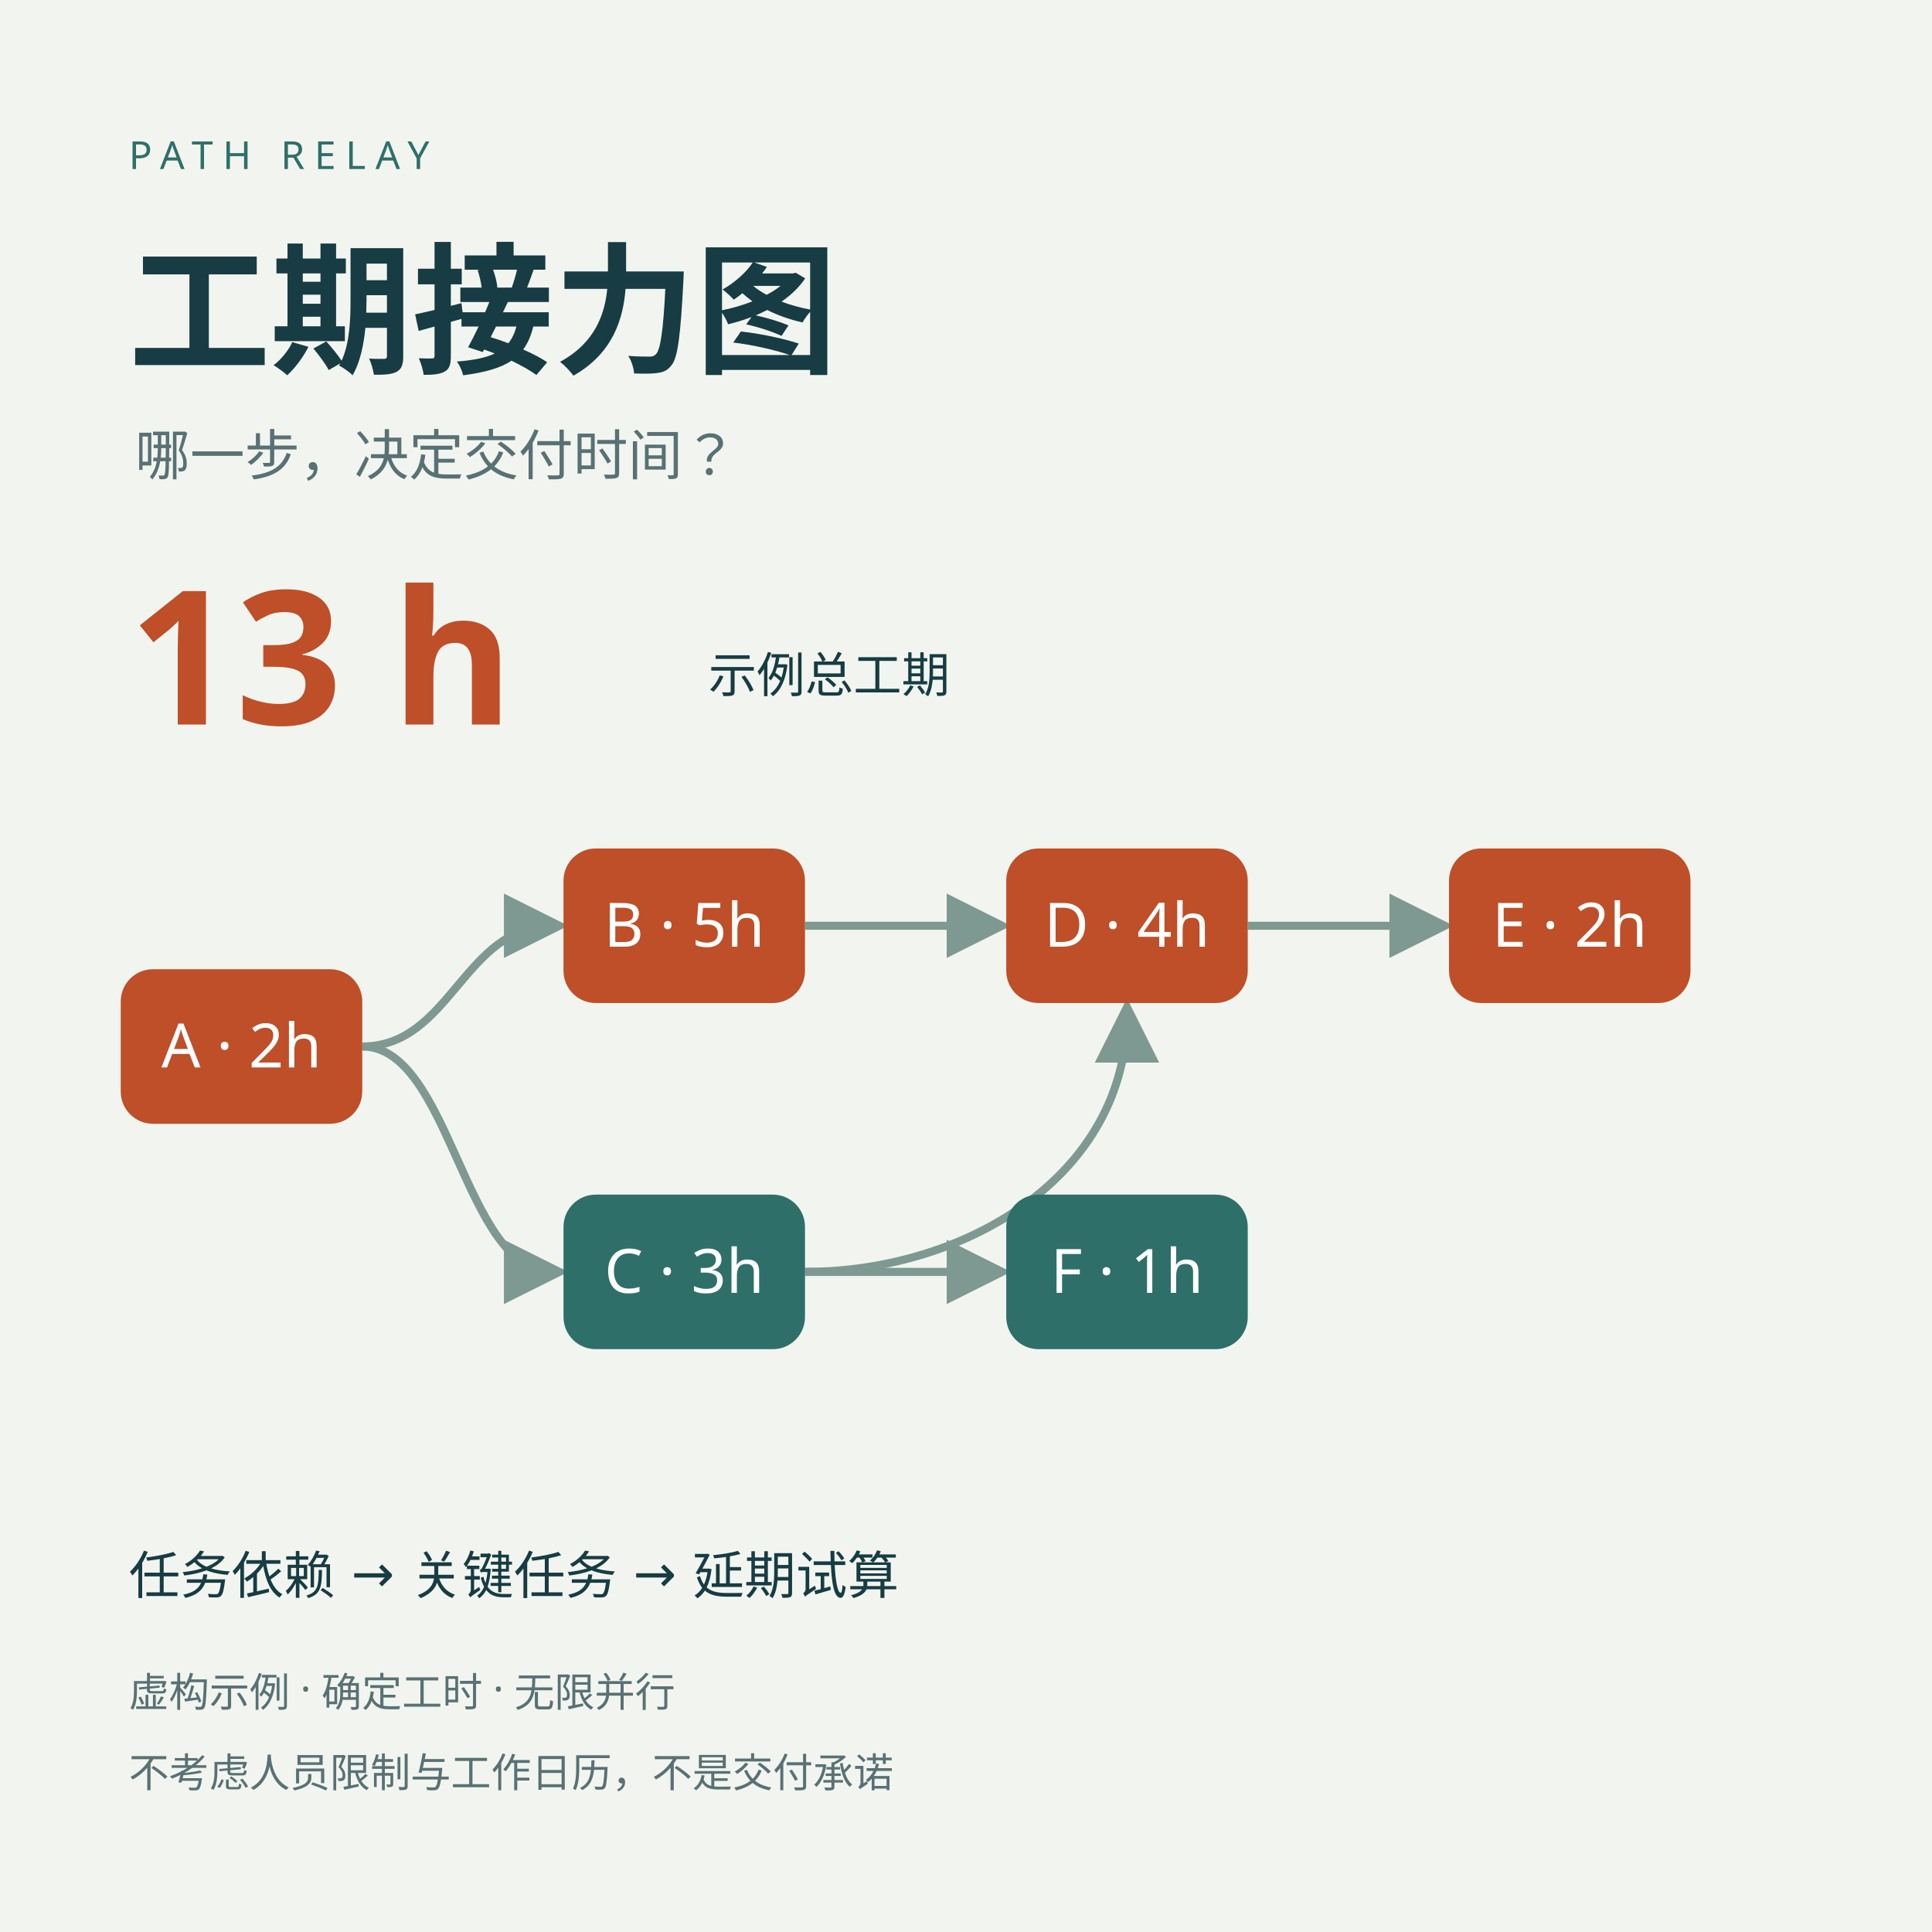
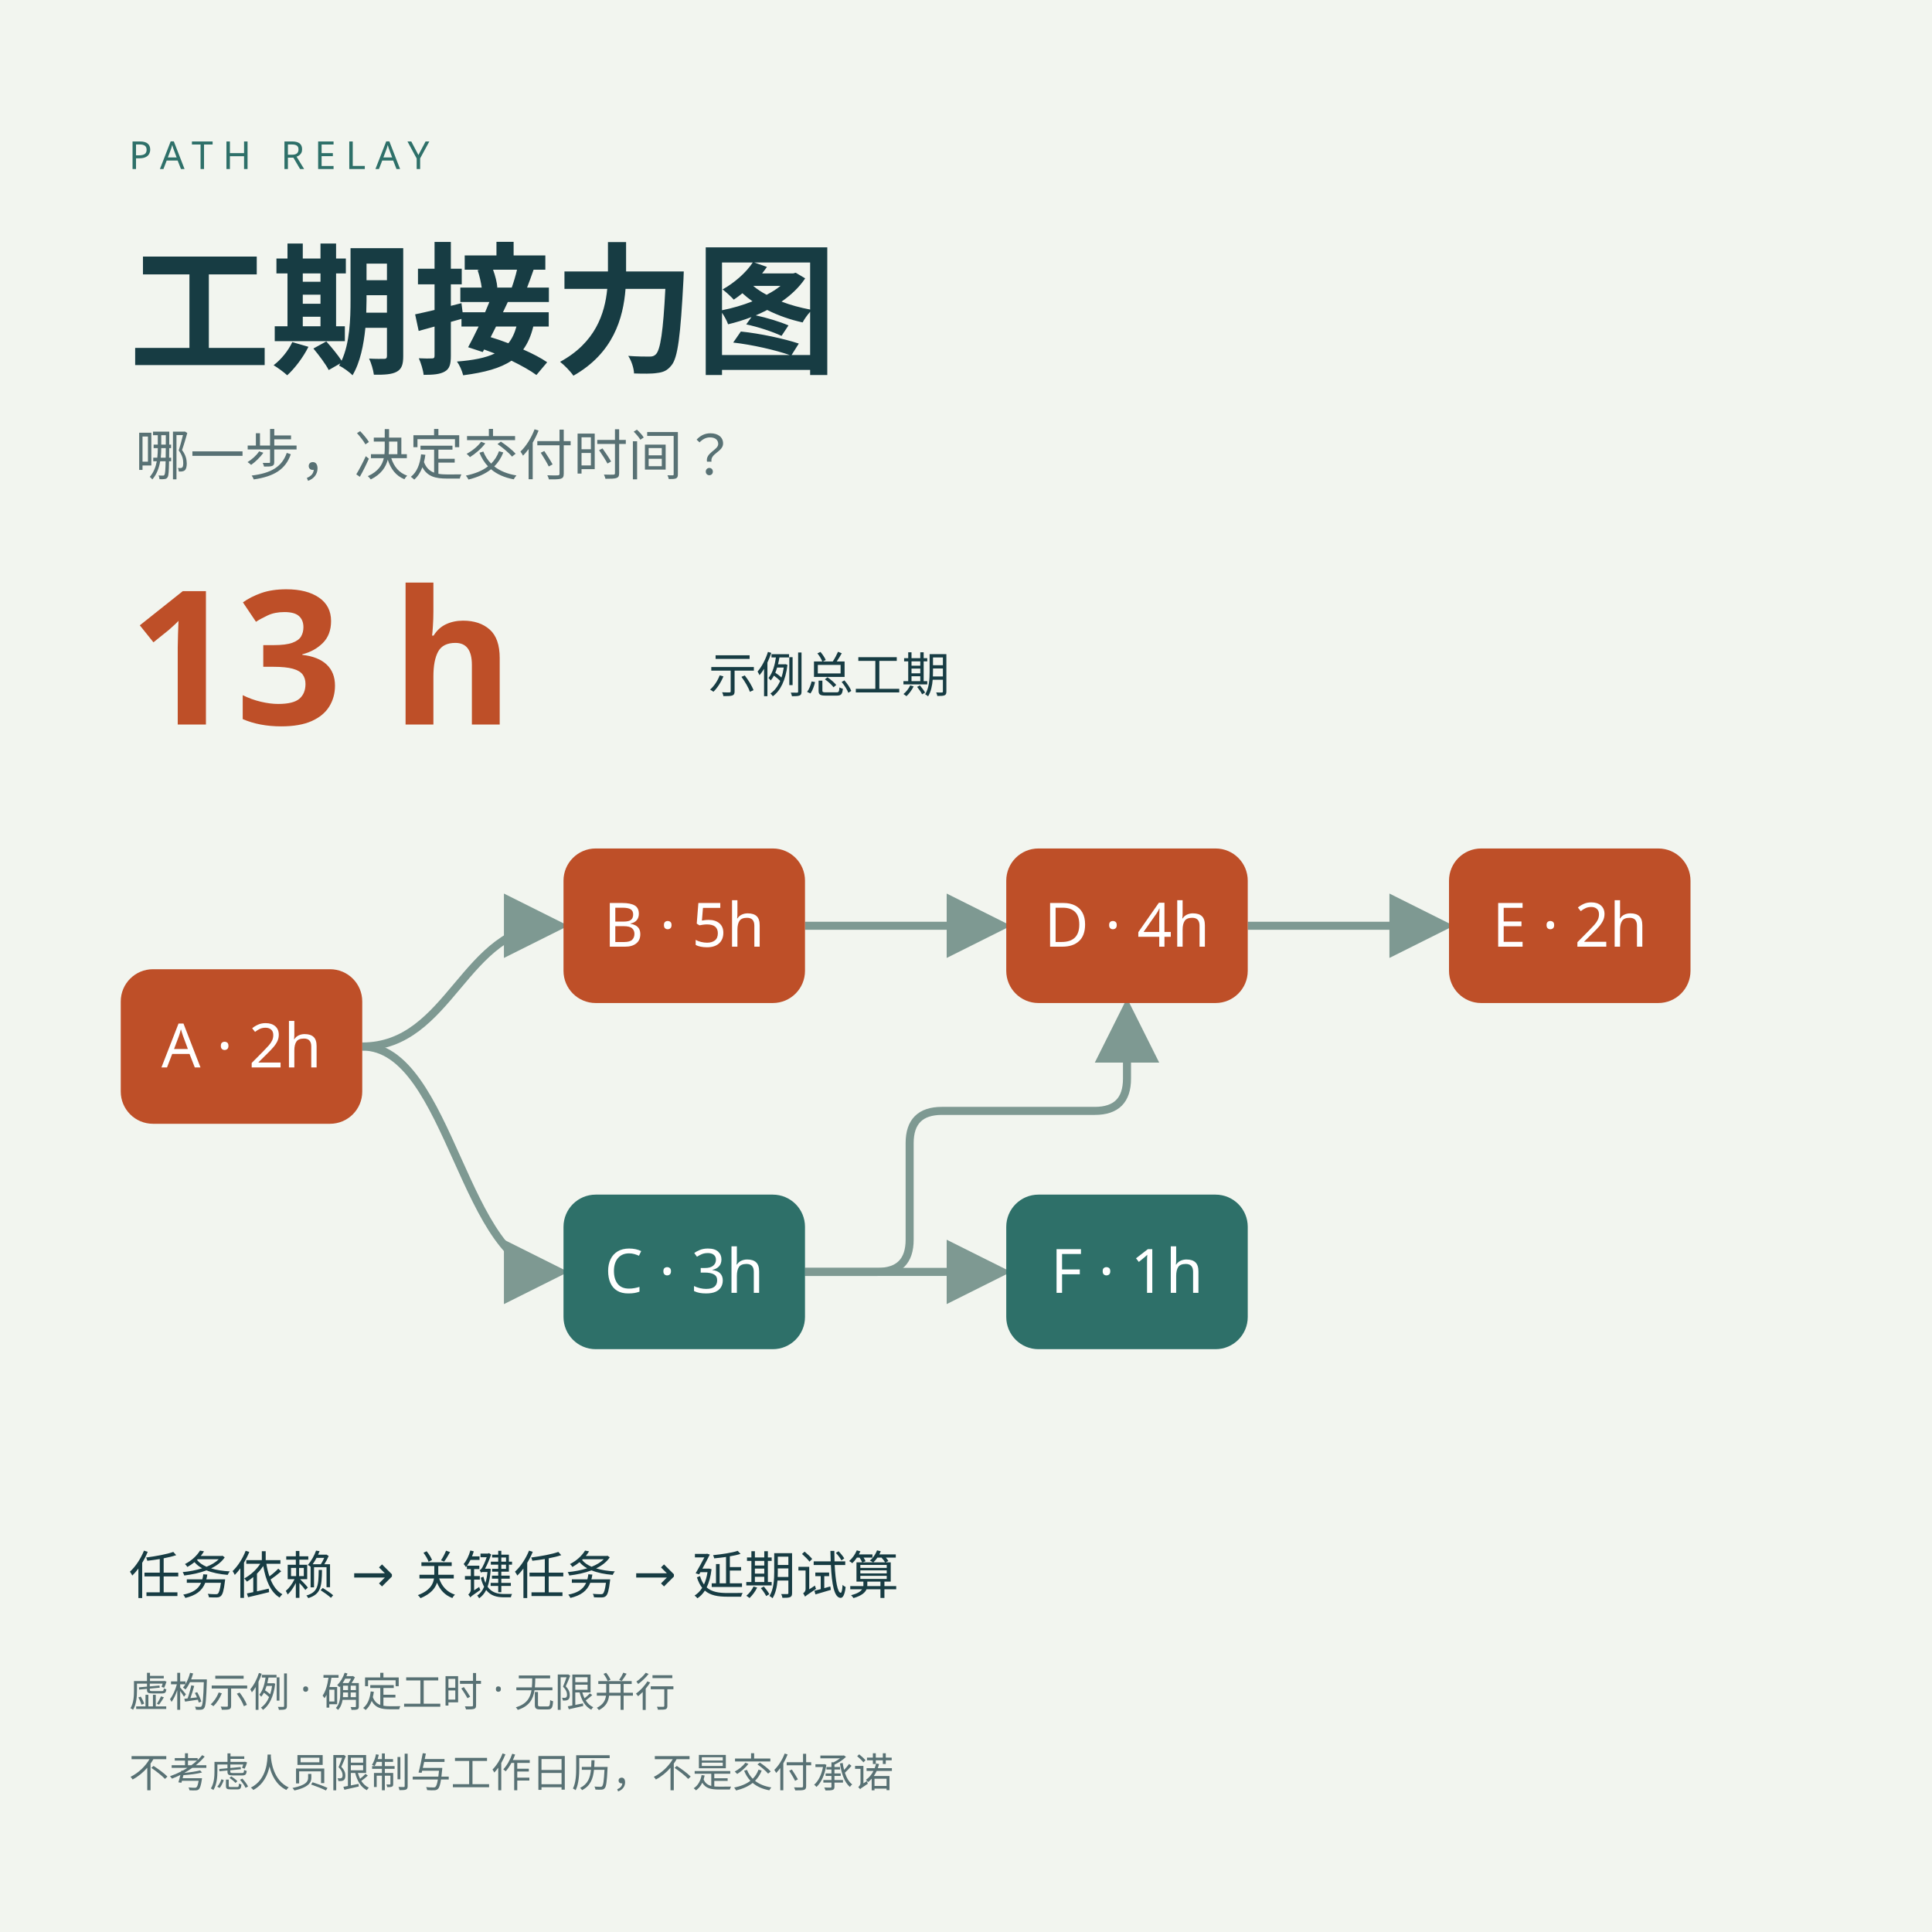
<svg xmlns="http://www.w3.org/2000/svg" width="1200" height="1200">
  <defs>
    <marker id="a" markerWidth="8" markerHeight="8" refX="6" refY="4" orient="auto">
      <path d="M0 0L8 4 0 8Z" fill="#7e9992" />
    </marker>
  </defs>
  <rect width="1200" height="1200" fill="#f2f5ef" />
  <text x="80" y="105" font-family="sans-serif" font-size="24" fill="#2e7069" letter-spacing="6">PATH RELAY</text>
  <text x="80" y="225" font-family="PingFang SC,sans-serif" font-size="88" font-weight="700" fill="#173c43">工期接力图</text>
  <text x="84" y="295" font-family="PingFang SC,sans-serif" font-size="34" fill="#587174">哪一步，决定交付时间？</text>
  <text x="80" y="450" font-family="sans-serif" font-size="116" font-weight="700" fill="#be4f28">13 h</text>
  <text x="440" y="430" font-family="PingFang SC,sans-serif" font-size="30" fill="#173c43">示例总工期</text>
  <path d="M225 650C280 650 288 575 343 575" stroke="#7e9992" stroke-width="5" fill="none" marker-end="url(#a)" />
  <path d="M225 650C280 650 288 790 343 790" stroke="#7e9992" stroke-width="5" fill="none" marker-end="url(#a)" />
  <path d="M500 575C555 575 563 575 618 575" stroke="#7e9992" stroke-width="5" fill="none" marker-end="url(#a)" />
-   <path d="M500 790C600 790 700 730 700 630" stroke="#7e9992" stroke-width="5" fill="none" marker-end="url(#a)" />
+   <path d="M500 790H545Q565 790 565 770V710Q565 690 585 690H680Q700 690 700 670V630" stroke="#7e9992" stroke-width="5" fill="none" marker-end="url(#a)" />
  <path d="M500 790C555 790 563 790 618 790" stroke="#7e9992" stroke-width="5" fill="none" marker-end="url(#a)" />
  <path d="M775 575C830 575 838 575 893 575" stroke="#7e9992" stroke-width="5" fill="none" marker-end="url(#a)" />
  <rect x="75" y="602" width="150" height="96" rx="20" fill="#be4f28" />
  <text x="150" y="663" text-anchor="middle" fill="white" font-size="38" font-family="sans-serif">A · 2h</text>
  <rect x="350" y="527" width="150" height="96" rx="20" fill="#be4f28" />
  <text x="425" y="588" text-anchor="middle" fill="white" font-size="38" font-family="sans-serif">B · 5h</text>
  <rect x="350" y="742" width="150" height="96" rx="20" fill="#2e7069" />
  <text x="425" y="803" text-anchor="middle" fill="white" font-size="38" font-family="sans-serif">C · 3h</text>
  <rect x="625" y="527" width="150" height="96" rx="20" fill="#be4f28" />
  <text x="700" y="588" text-anchor="middle" fill="white" font-size="38" font-family="sans-serif">D · 4h</text>
  <rect x="625" y="742" width="150" height="96" rx="20" fill="#2e7069" />
  <text x="700" y="803" text-anchor="middle" fill="white" font-size="38" font-family="sans-serif">F · 1h</text>
  <rect x="900" y="527" width="150" height="96" rx="20" fill="#be4f28" />
  <text x="975" y="588" text-anchor="middle" fill="white" font-size="38" font-family="sans-serif">E · 2h</text>
  <text x="80" y="990" font-family="PingFang SC,sans-serif" font-size="32" fill="#173c43">任务依赖 → 关键任务 → 延期试算</text>
  <text x="80" y="1060" font-family="PingFang SC,sans-serif" font-size="25" fill="#587174">虚构示例 · 确定工时 · 无限并行</text>
  <text x="80" y="1110" font-family="PingFang SC,sans-serif" font-size="25" fill="#587174">不考虑人员限制与工作日历，不是交付承诺</text>
</svg>
